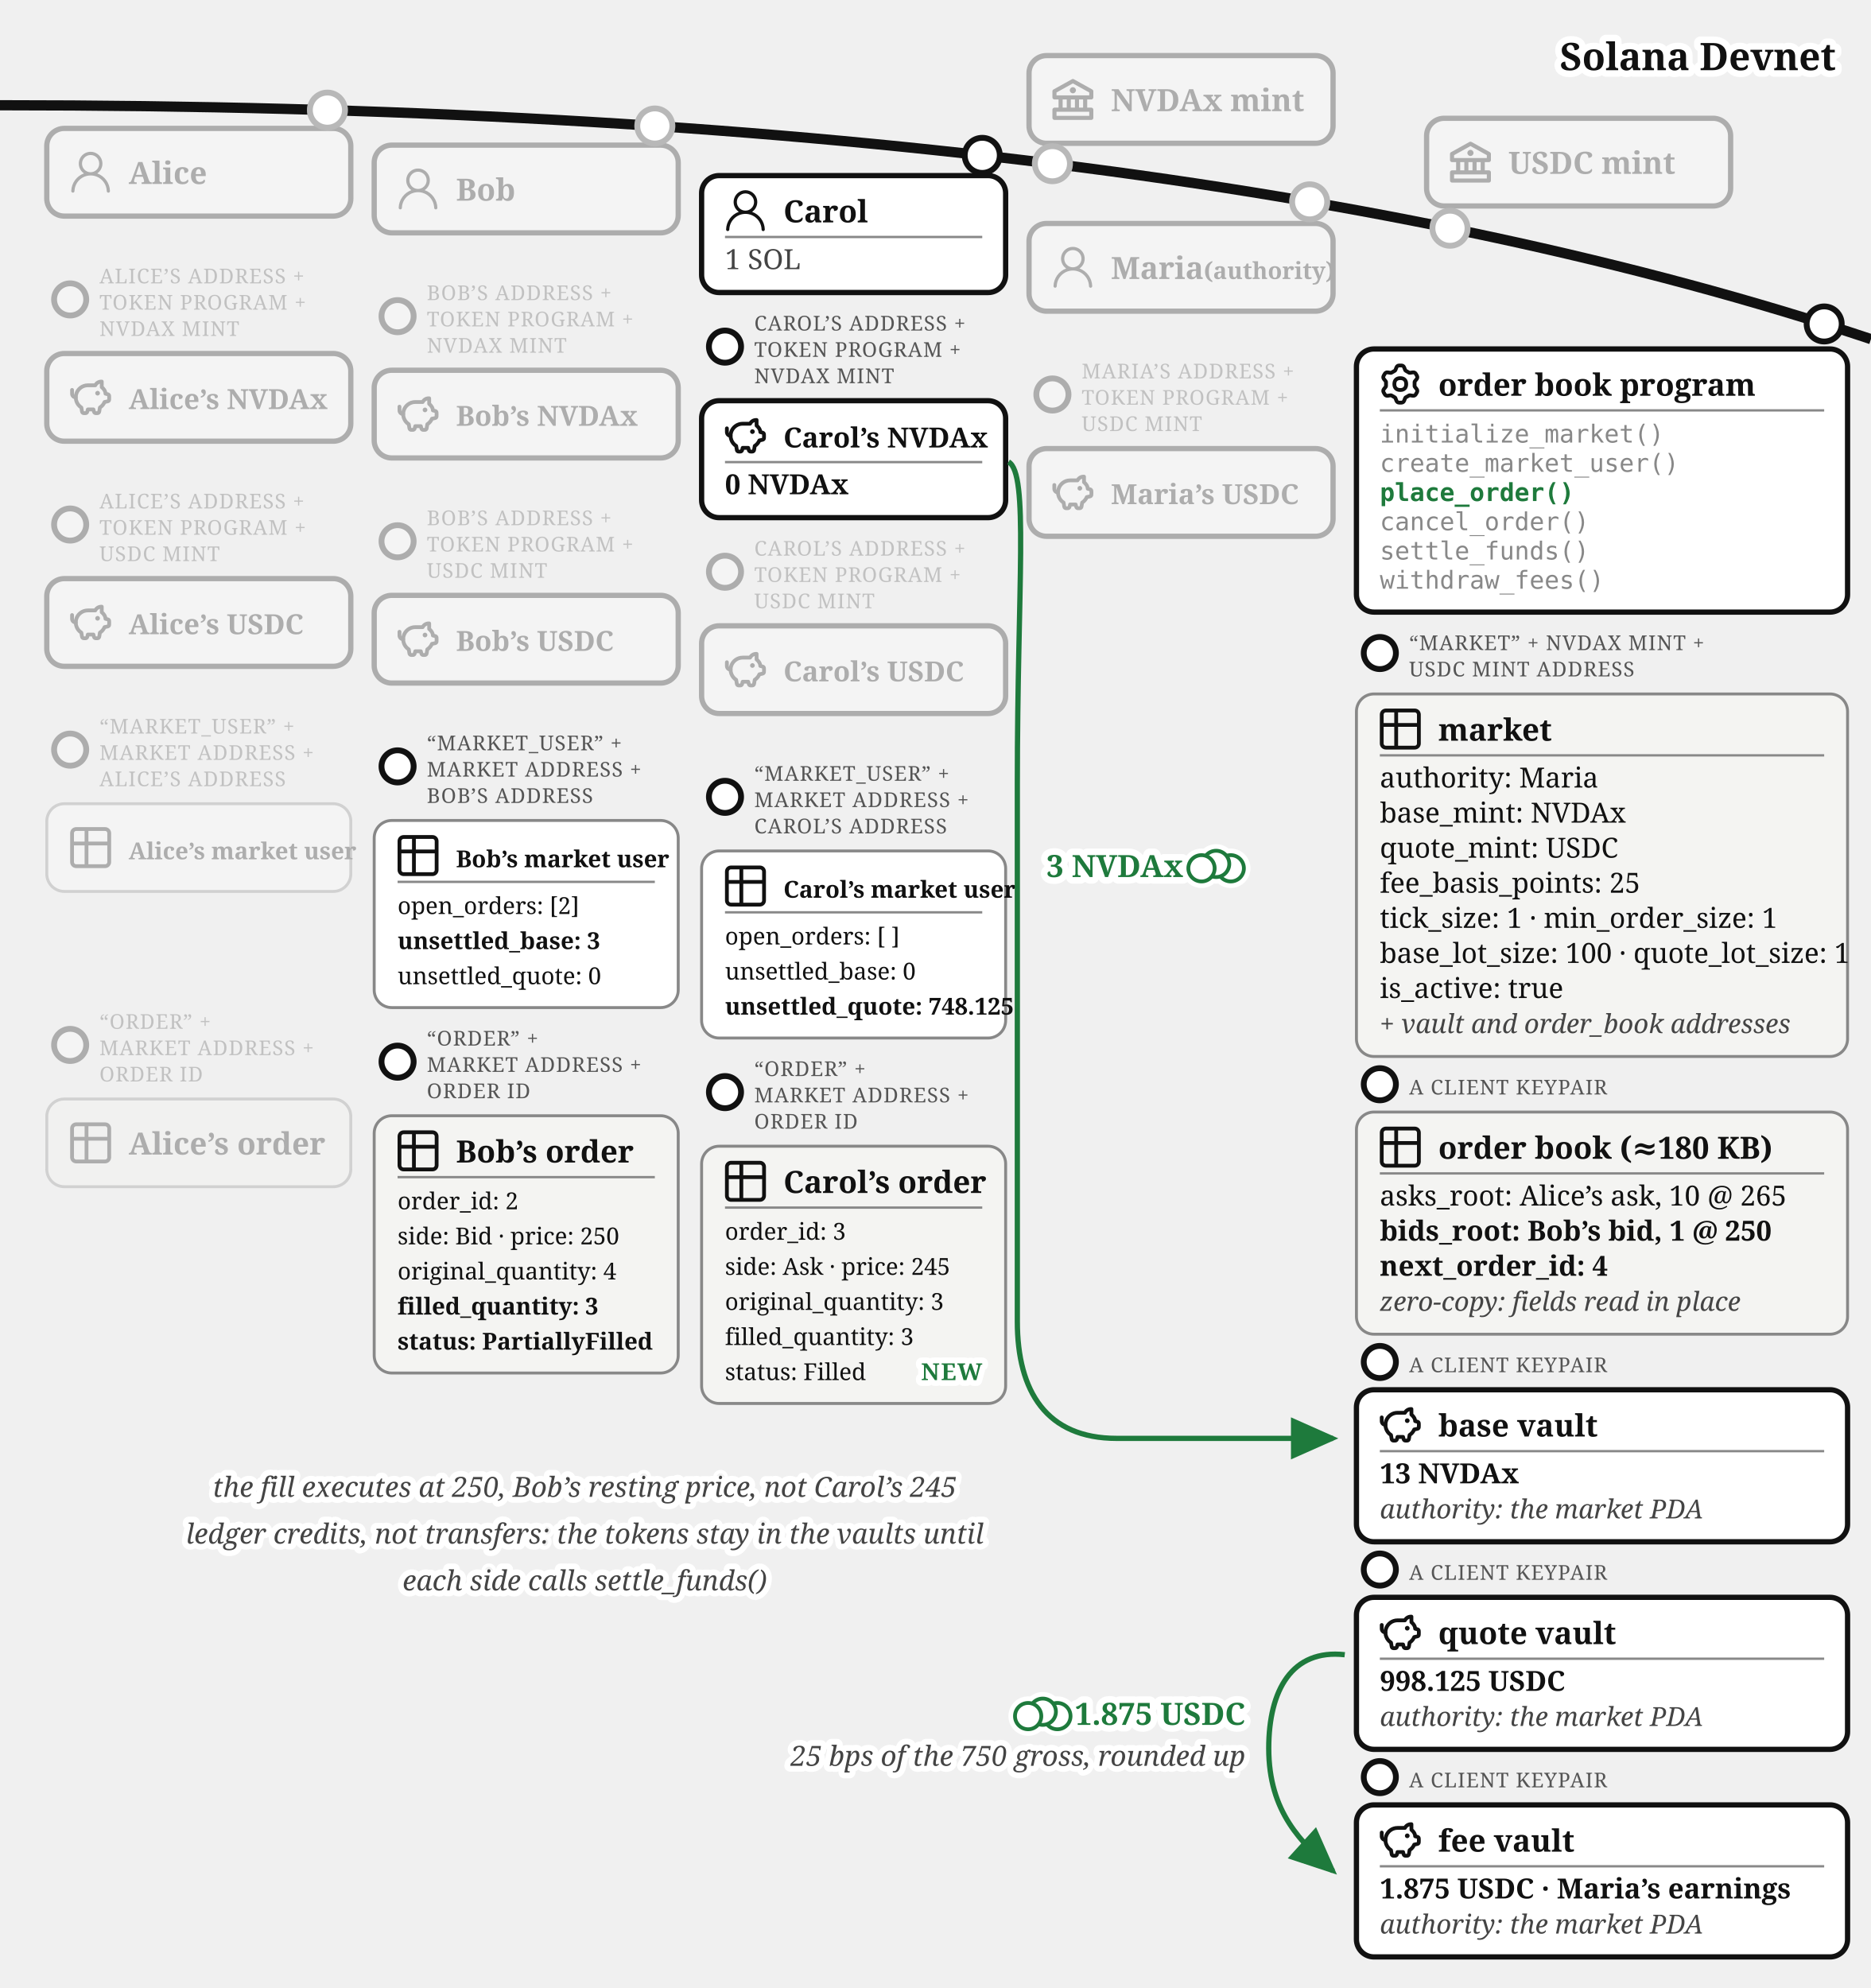
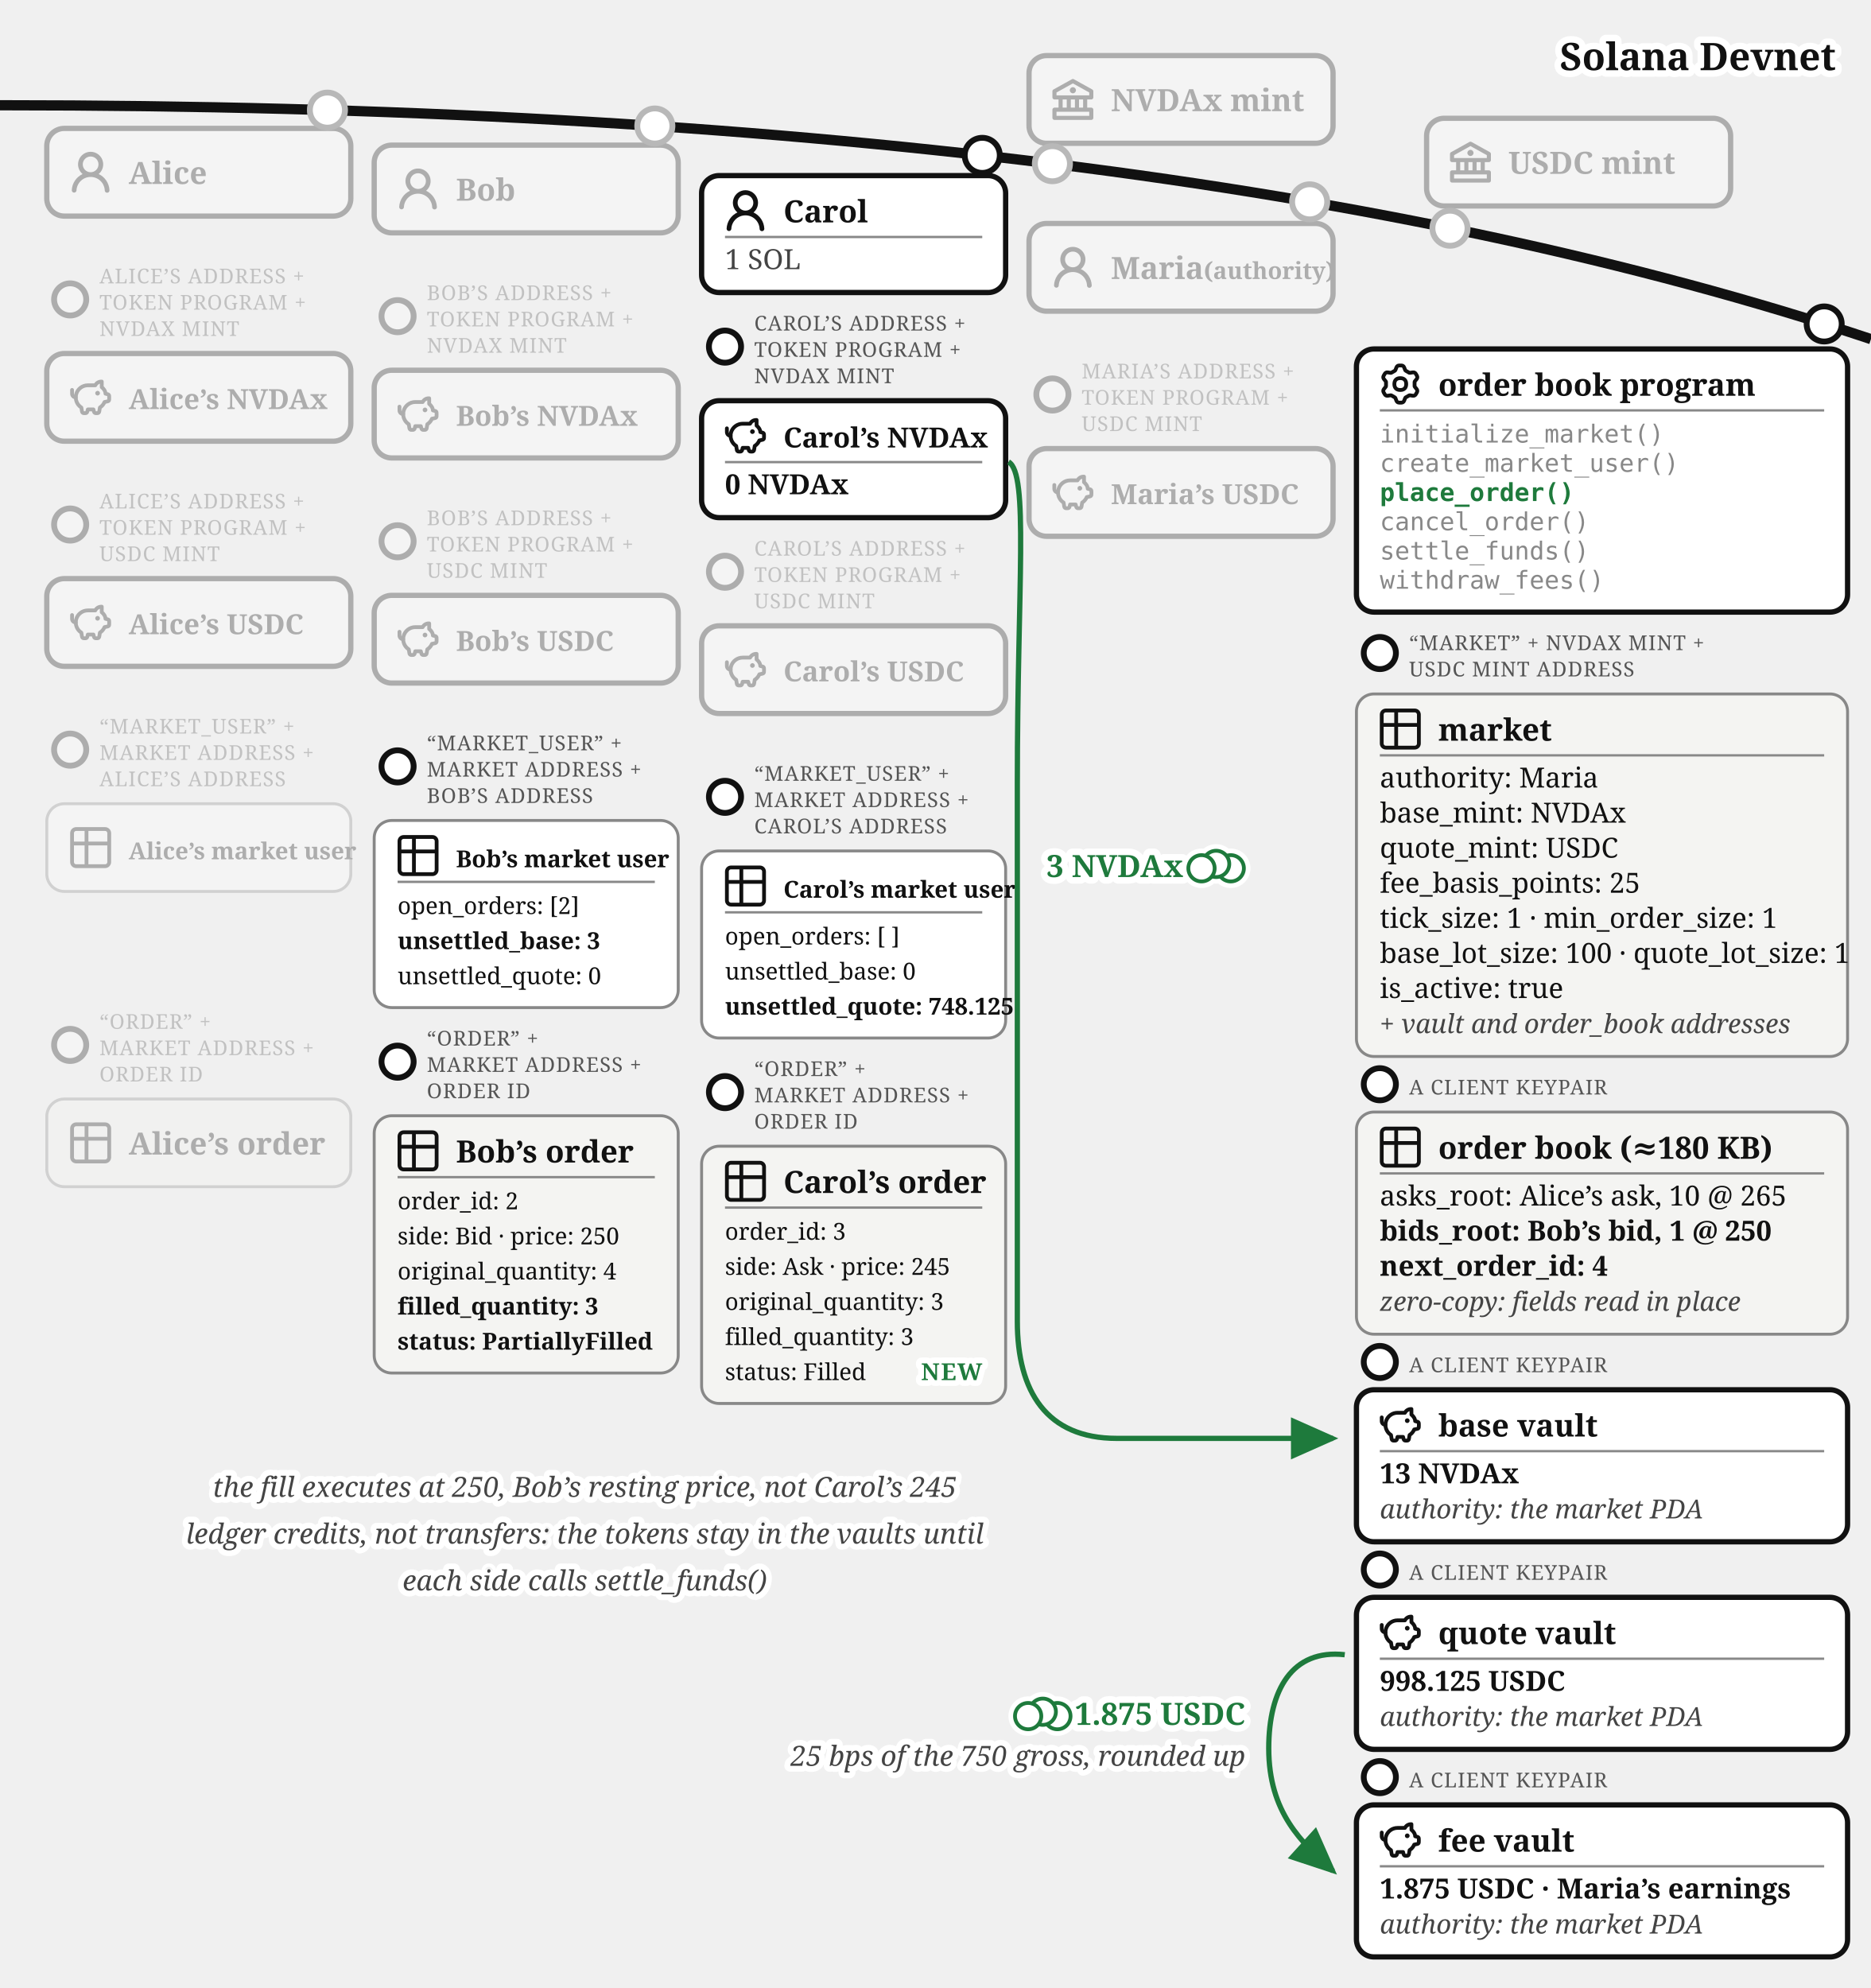
<svg xmlns="http://www.w3.org/2000/svg" viewBox="0 0 640 680" font-family="Georgia, serif" fill="#111">
  <defs>
    <marker id="order-book-match-arr" markerWidth="9" markerHeight="8" refX="8" refY="4" orient="auto">
      <path d="M0,0 L9,4 L0,8 z" fill="#1e7a3c" />
    </marker>
  </defs>
  <path d="M 0,36 Q 400,36 640,116" fill="none" stroke="#111" stroke-width="3.5" />
  <text stroke="#fff" stroke-width="4.5" paint-order="stroke" stroke-linejoin="round" x="628" y="24" font-size="13" font-weight="bold" text-anchor="end">Solana Devnet</text>
  <circle cx="360" cy="56" r="7" fill="#fff" />
  <g opacity="0.3">
    <circle cx="360" cy="56" r="6" fill="#fff" stroke="#111" stroke-width="2" />
    <rect x="352" y="19.015" width="104" height="30" rx="6" fill="#fff" stroke="#111" stroke-width="1.8" />
    <g transform="translate(360,27.02)">
      <g transform="translate(-1.4,-1.401) scale(0.7)" fill="#111">
        <path d="m21.49 7.13l-9-5a.99.99 0 0 0-.97 0l-9.01 5C2.19 7.31 2 7.64 2 8v3c0 .55.45 1 1 1h2v4H3c-.55 0-1 .45-1 1v4c0 .55.45 1 1 1h18c.55 0 1-.45 1-1v-4c0-.55-.45-1-1-1h-2v-4h2c.55 0 1-.45 1-1V8a1 1 0 0 0-.51-.87M7 12h2v4H7zm6 0v4h-2v-4zm7 6v2H4v-2zm-3-2h-2v-4h2zm3-6H4V8.59l8-4.44l8 4.44z" />
        <path d="M12 6a1.5 1.5 0 1 0 0 3a1.5 1.5 0 1 0 0-3" />
      </g>
    </g>
    <text x="380" y="38.02" font-size="10.5" font-weight="bold">NVDAx mint</text>
  </g>
  <circle cx="496" cy="78.07" r="7" fill="#fff" />
  <g opacity="0.3">
    <circle cx="496" cy="78.07" r="6" fill="#fff" stroke="#111" stroke-width="2" />
    <rect x="488" y="40.458" width="104" height="30" rx="6" fill="#fff" stroke="#111" stroke-width="1.8" />
    <g transform="translate(496,48.46)">
      <g transform="translate(-1.4,-1.401) scale(0.7)" fill="#111">
        <path d="m21.49 7.13l-9-5a.99.99 0 0 0-.97 0l-9.01 5C2.19 7.31 2 7.64 2 8v3c0 .55.45 1 1 1h2v4H3c-.55 0-1 .45-1 1v4c0 .55.45 1 1 1h18c.55 0 1-.45 1-1v-4c0-.55-.45-1-1-1h-2v-4h2c.55 0 1-.45 1-1V8a1 1 0 0 0-.51-.87M7 12h2v4H7zm6 0v4h-2v-4zm7 6v2H4v-2zm-3-2h-2v-4h2zm3-6H4V8.59l8-4.44l8 4.44z" />
        <path d="M12 6a1.5 1.5 0 1 0 0 3a1.5 1.5 0 1 0 0-3" />
      </g>
    </g>
    <text x="516" y="59.46" font-size="10.5" font-weight="bold">USDC mint</text>
  </g>
  <circle cx="112" cy="37.663" r="7" fill="#fff" />
  <g opacity="0.3">
    <circle cx="112" cy="37.663" r="6" fill="#fff" stroke="#111" stroke-width="2" />
    <rect x="16" y="43.917" width="104" height="30" rx="6" fill="#fff" stroke="#111" stroke-width="1.8" />
    <g transform="translate(24,51.92)">
-       <g transform="translate(-1.835,-1.841) scale(0.736)" fill="#111">
-         <path d="M12 2.5a5.5 5.5 0 0 1 3.096 10.047a9.005 9.005 0 0 1 5.9 8.181a.75.75 0 1 1-1.499.044a7.5 7.5 0 0 0-14.993 0a.75.75 0 0 1-1.5-.045a9.005 9.005 0 0 1 5.9-8.18A5.5 5.5 0 0 1 12 2.5M8 8a4 4 0 1 0 8 0a4 4 0 0 0-8 0" />
+       <g transform="translate(-1.607,-1.079) scale(1.076)" fill="#111">
+         <path d="M10.561 8.073a6 6 0 0 1 3.432 5.142a.75.75 0 1 1-1.498.07a4.5 4.5 0 0 0-8.99 0a.75.75 0 0 1-1.498-.07a6 6 0 0 1 3.431-5.142a3.999 3.999 0 1 1 5.123 0M10.5 5a2.5 2.5 0 1 0-5 0a2.5 2.5 0 0 0 5 0" />
      </g>
    </g>
    <text x="44" y="62.92" font-size="10.5" font-weight="bold">Alice</text>
  </g>
  <circle cx="224" cy="43.091" r="7" fill="#fff" />
  <g opacity="0.3">
    <circle cx="224" cy="43.091" r="6" fill="#fff" stroke="#111" stroke-width="2" />
    <rect x="128" y="49.644" width="104" height="30" rx="6" fill="#fff" stroke="#111" stroke-width="1.8" />
    <g transform="translate(136,57.64)">
-       <g transform="translate(-1.835,-1.841) scale(0.736)" fill="#111">
-         <path d="M12 2.5a5.5 5.5 0 0 1 3.096 10.047a9.005 9.005 0 0 1 5.9 8.181a.75.75 0 1 1-1.499.044a7.5 7.5 0 0 0-14.993 0a.75.75 0 0 1-1.5-.045a9.005 9.005 0 0 1 5.9-8.18A5.5 5.5 0 0 1 12 2.5M8 8a4 4 0 1 0 8 0a4 4 0 0 0-8 0" />
+       <g transform="translate(-1.607,-1.079) scale(1.076)" fill="#111">
+         <path d="M10.561 8.073a6 6 0 0 1 3.432 5.142a.75.75 0 1 1-1.498.07a4.5 4.5 0 0 0-8.99 0a.75.75 0 0 1-1.498-.07a6 6 0 0 1 3.431-5.142a3.999 3.999 0 1 1 5.123 0M10.5 5a2.5 2.5 0 1 0-5 0a2.5 2.5 0 0 0 5 0" />
      </g>
    </g>
    <text x="156" y="68.64" font-size="10.5" font-weight="bold">Bob</text>
  </g>
  <g>
    <circle cx="336" cy="53.138" r="6" fill="#fff" stroke="#111" stroke-width="2" />
    <rect x="240" y="60.062" width="104" height="40" rx="6" fill="#fff" stroke="#111" stroke-width="1.8" />
    <g transform="translate(248,65.0617)">
-       <g transform="translate(-1.835,-1.841) scale(0.736)" fill="#111">
-         <path d="M12 2.5a5.5 5.5 0 0 1 3.096 10.047a9.005 9.005 0 0 1 5.9 8.181a.75.75 0 1 1-1.499.044a7.5 7.5 0 0 0-14.993 0a.75.75 0 0 1-1.5-.045a9.005 9.005 0 0 1 5.9-8.18A5.5 5.5 0 0 1 12 2.5M8 8a4 4 0 1 0 8 0a4 4 0 0 0-8 0" />
+       <g transform="translate(-1.607,-1.079) scale(1.076)" fill="#111">
+         <path d="M10.561 8.073a6 6 0 0 1 3.432 5.142a.75.75 0 1 1-1.498.07a4.5 4.5 0 0 0-8.99 0a.75.75 0 0 1-1.498-.07a6 6 0 0 1 3.431-5.142a3.999 3.999 0 1 1 5.123 0M10.5 5a2.5 2.5 0 1 0-5 0a2.5 2.5 0 0 0 5 0" />
      </g>
    </g>
    <text x="268" y="76.062" font-size="10.5" font-weight="bold">Carol</text>
    <line x1="248" y1="81.062" x2="336" y2="81.062" stroke="#888" stroke-width="0.8" />
    <text x="248" y="92.062" font-size="9.5" fill="#444">1 SOL</text>
  </g>
  <circle cx="448" cy="69.033" r="7" fill="#fff" />
  <g opacity="0.3">
    <circle cx="448" cy="69.033" r="6" fill="#fff" stroke="#111" stroke-width="2" />
    <rect x="352" y="76.436" width="104" height="30" rx="6" fill="#fff" stroke="#111" stroke-width="1.8" />
    <g transform="translate(360,84.44)">
-       <g transform="translate(-1.835,-1.841) scale(0.736)" fill="#111">
-         <path d="M12 2.5a5.5 5.5 0 0 1 3.096 10.047a9.005 9.005 0 0 1 5.9 8.181a.75.75 0 1 1-1.499.044a7.5 7.5 0 0 0-14.993 0a.75.75 0 0 1-1.5-.045a9.005 9.005 0 0 1 5.9-8.18A5.5 5.5 0 0 1 12 2.5M8 8a4 4 0 1 0 8 0a4 4 0 0 0-8 0" />
+       <g transform="translate(-1.607,-1.079) scale(1.076)" fill="#111">
+         <path d="M10.561 8.073a6 6 0 0 1 3.432 5.142a.75.75 0 1 1-1.498.07a4.5 4.5 0 0 0-8.99 0a.75.75 0 0 1-1.498-.07a6 6 0 0 1 3.431-5.142a3.999 3.999 0 1 1 5.123 0M10.5 5a2.5 2.5 0 1 0-5 0a2.5 2.5 0 0 0 5 0" />
      </g>
    </g>
    <text x="380" y="95.44" font-size="10.5" font-weight="bold">Maria<tspan font-size="8"> (authority)</tspan>
    </text>
  </g>
  <g opacity="0.3">
    <circle cx="24" cy="102.417" r="5.5" fill="#fff" stroke="#111" stroke-width="2" />
    <text x="34" y="96.917" font-size="7" letter-spacing="0.3" fill="#555">ALICE’S ADDRESS +</text>
    <text x="34" y="105.917" font-size="7" letter-spacing="0.3" fill="#555">TOKEN PROGRAM +</text>
    <text x="34" y="114.917" font-size="7" letter-spacing="0.3" fill="#555">NVDAX MINT</text>
    <rect x="16" y="120.917" width="104" height="30" rx="6" fill="#fff" stroke="#111" stroke-width="1.8" />
    <g transform="translate(24,128.92)">
      <g transform="translate(-0.62,-0.62) scale(0.635)" fill="none" stroke="#111" stroke-linecap="round" stroke-linejoin="round" stroke-width="2.047">
        <path d="M14.5 5.5h-4A6.5 6.5 0 0 0 7 17.478l.288 1.738c.07.423.105.635.202.798a1 1 0 0 0 .49.416c.178.07.392.07.822.07c.397 0 .596 0 .764-.062a1 1 0 0 0 .479-.374c.1-.148.15-.34.246-.727l.209-.837h3l.21.837c.096.386.144.58.245.727a1 1 0 0 0 .479.374c.168.062.367.062.764.062c.43 0 .644 0 .821-.07a1 1 0 0 0 .49-.416c.098-.163.133-.375.203-.798L17 17.478a6.5 6.5 0 0 0 2.502-2.978l.89-.178c.77-.154 1.155-.231 1.381-.508c.227-.276.227-.669.227-1.453v-.3c0-.75 0-1.124-.212-1.396c-.212-.27-.575-.362-1.303-.544L20 10c0-1.5-1.167-2.833-2-3.5v-3h-.264c-1.37 0-2.623.774-3.236 2" />
        <path d="M15.875 9.75h-.125m.25 0a.25.25 0 1 1-.5 0a.25.25 0 0 1 .5 0M2 8v2a2 2 0 0 0 2 2" />
      </g>
    </g>
    <text x="44" y="139.92" font-size="9.5" font-weight="bold">Alice’s NVDAx</text>
  </g>
  <g opacity="0.3">
    <circle cx="136" cy="108.144" r="5.5" fill="#fff" stroke="#111" stroke-width="2" />
    <text x="146" y="102.644" font-size="7" letter-spacing="0.3" fill="#555">BOB’S ADDRESS +</text>
    <text x="146" y="111.644" font-size="7" letter-spacing="0.3" fill="#555">TOKEN PROGRAM +</text>
    <text x="146" y="120.644" font-size="7" letter-spacing="0.3" fill="#555">NVDAX MINT</text>
    <rect x="128" y="126.644" width="104" height="30" rx="6" fill="#fff" stroke="#111" stroke-width="1.8" />
    <g transform="translate(136,134.64)">
      <g transform="translate(-0.62,-0.62) scale(0.635)" fill="none" stroke="#111" stroke-linecap="round" stroke-linejoin="round" stroke-width="2.047">
        <path d="M14.5 5.5h-4A6.5 6.5 0 0 0 7 17.478l.288 1.738c.07.423.105.635.202.798a1 1 0 0 0 .49.416c.178.07.392.07.822.07c.397 0 .596 0 .764-.062a1 1 0 0 0 .479-.374c.1-.148.15-.34.246-.727l.209-.837h3l.21.837c.096.386.144.58.245.727a1 1 0 0 0 .479.374c.168.062.367.062.764.062c.43 0 .644 0 .821-.07a1 1 0 0 0 .49-.416c.098-.163.133-.375.203-.798L17 17.478a6.5 6.5 0 0 0 2.502-2.978l.89-.178c.77-.154 1.155-.231 1.381-.508c.227-.276.227-.669.227-1.453v-.3c0-.75 0-1.124-.212-1.396c-.212-.27-.575-.362-1.303-.544L20 10c0-1.5-1.167-2.833-2-3.5v-3h-.264c-1.37 0-2.623.774-3.236 2" />
        <path d="M15.875 9.75h-.125m.25 0a.25.25 0 1 1-.5 0a.25.25 0 0 1 .5 0M2 8v2a2 2 0 0 0 2 2" />
      </g>
    </g>
    <text x="156" y="145.64" font-size="9.5" font-weight="bold">Bob’s NVDAx</text>
  </g>
  <g>
    <circle cx="248" cy="118.562" r="5.5" fill="#fff" stroke="#111" stroke-width="2" />
    <text x="258" y="113.062" font-size="7" letter-spacing="0.3" fill="#555">CAROL’S ADDRESS +</text>
    <text x="258" y="122.062" font-size="7" letter-spacing="0.3" fill="#555">TOKEN PROGRAM +</text>
    <text x="258" y="131.062" font-size="7" letter-spacing="0.3" fill="#555">NVDAX MINT</text>
    <rect x="240" y="137.062" width="104" height="40" rx="6" fill="#fff" stroke="#111" stroke-width="1.8" />
    <g transform="translate(248,142.062)">
      <g transform="translate(-0.62,-0.62) scale(0.635)" fill="none" stroke="#111" stroke-linecap="round" stroke-linejoin="round" stroke-width="2.047">
        <path d="M14.5 5.5h-4A6.5 6.5 0 0 0 7 17.478l.288 1.738c.07.423.105.635.202.798a1 1 0 0 0 .49.416c.178.07.392.07.822.07c.397 0 .596 0 .764-.062a1 1 0 0 0 .479-.374c.1-.148.15-.34.246-.727l.209-.837h3l.21.837c.096.386.144.58.245.727a1 1 0 0 0 .479.374c.168.062.367.062.764.062c.43 0 .644 0 .821-.07a1 1 0 0 0 .49-.416c.098-.163.133-.375.203-.798L17 17.478a6.5 6.5 0 0 0 2.502-2.978l.89-.178c.77-.154 1.155-.231 1.381-.508c.227-.276.227-.669.227-1.453v-.3c0-.75 0-1.124-.212-1.396c-.212-.27-.575-.362-1.303-.544L20 10c0-1.5-1.167-2.833-2-3.5v-3h-.264c-1.37 0-2.623.774-3.236 2" />
        <path d="M15.875 9.75h-.125m.25 0a.25.25 0 1 1-.5 0a.25.25 0 0 1 .5 0M2 8v2a2 2 0 0 0 2 2" />
      </g>
    </g>
    <text x="268" y="153.062" font-size="9.5" font-weight="bold">Carol’s NVDAx</text>
    <line x1="248" y1="158.062" x2="336" y2="158.062" stroke="#888" stroke-width="0.8" />
    <text x="248" y="169.062" font-size="9.5" font-weight="bold">0 NVDAx</text>
  </g>
  <g opacity="0.3">
    <circle cx="24" cy="179.417" r="5.5" fill="#fff" stroke="#111" stroke-width="2" />
    <text x="34" y="173.917" font-size="7" letter-spacing="0.3" fill="#555">ALICE’S ADDRESS +</text>
    <text x="34" y="182.917" font-size="7" letter-spacing="0.3" fill="#555">TOKEN PROGRAM +</text>
    <text x="34" y="191.917" font-size="7" letter-spacing="0.3" fill="#555">USDC MINT</text>
    <rect x="16" y="197.917" width="104" height="30" rx="6" fill="#fff" stroke="#111" stroke-width="1.8" />
    <g transform="translate(24,205.92)">
      <g transform="translate(-0.62,-0.62) scale(0.635)" fill="none" stroke="#111" stroke-linecap="round" stroke-linejoin="round" stroke-width="2.047">
        <path d="M14.5 5.5h-4A6.5 6.5 0 0 0 7 17.478l.288 1.738c.07.423.105.635.202.798a1 1 0 0 0 .49.416c.178.07.392.07.822.07c.397 0 .596 0 .764-.062a1 1 0 0 0 .479-.374c.1-.148.15-.34.246-.727l.209-.837h3l.21.837c.096.386.144.58.245.727a1 1 0 0 0 .479.374c.168.062.367.062.764.062c.43 0 .644 0 .821-.07a1 1 0 0 0 .49-.416c.098-.163.133-.375.203-.798L17 17.478a6.5 6.5 0 0 0 2.502-2.978l.89-.178c.77-.154 1.155-.231 1.381-.508c.227-.276.227-.669.227-1.453v-.3c0-.75 0-1.124-.212-1.396c-.212-.27-.575-.362-1.303-.544L20 10c0-1.5-1.167-2.833-2-3.5v-3h-.264c-1.37 0-2.623.774-3.236 2" />
        <path d="M15.875 9.75h-.125m.25 0a.25.25 0 1 1-.5 0a.25.25 0 0 1 .5 0M2 8v2a2 2 0 0 0 2 2" />
      </g>
    </g>
    <text x="44" y="216.92" font-size="9.5" font-weight="bold">Alice’s USDC</text>
  </g>
  <g opacity="0.3">
    <circle cx="136" cy="185.144" r="5.5" fill="#fff" stroke="#111" stroke-width="2" />
    <text x="146" y="179.644" font-size="7" letter-spacing="0.3" fill="#555">BOB’S ADDRESS +</text>
    <text x="146" y="188.644" font-size="7" letter-spacing="0.3" fill="#555">TOKEN PROGRAM +</text>
    <text x="146" y="197.644" font-size="7" letter-spacing="0.3" fill="#555">USDC MINT</text>
    <rect x="128" y="203.644" width="104" height="30" rx="6" fill="#fff" stroke="#111" stroke-width="1.8" />
    <g transform="translate(136,211.64)">
      <g transform="translate(-0.62,-0.62) scale(0.635)" fill="none" stroke="#111" stroke-linecap="round" stroke-linejoin="round" stroke-width="2.047">
        <path d="M14.5 5.5h-4A6.5 6.5 0 0 0 7 17.478l.288 1.738c.07.423.105.635.202.798a1 1 0 0 0 .49.416c.178.07.392.07.822.07c.397 0 .596 0 .764-.062a1 1 0 0 0 .479-.374c.1-.148.15-.34.246-.727l.209-.837h3l.21.837c.096.386.144.58.245.727a1 1 0 0 0 .479.374c.168.062.367.062.764.062c.43 0 .644 0 .821-.07a1 1 0 0 0 .49-.416c.098-.163.133-.375.203-.798L17 17.478a6.5 6.5 0 0 0 2.502-2.978l.89-.178c.77-.154 1.155-.231 1.381-.508c.227-.276.227-.669.227-1.453v-.3c0-.75 0-1.124-.212-1.396c-.212-.27-.575-.362-1.303-.544L20 10c0-1.5-1.167-2.833-2-3.5v-3h-.264c-1.37 0-2.623.774-3.236 2" />
        <path d="M15.875 9.75h-.125m.25 0a.25.25 0 1 1-.5 0a.25.25 0 0 1 .5 0M2 8v2a2 2 0 0 0 2 2" />
      </g>
    </g>
    <text x="156" y="222.64" font-size="9.5" font-weight="bold">Bob’s USDC</text>
  </g>
  <g opacity="0.3">
    <circle cx="248" cy="195.562" r="5.5" fill="#fff" stroke="#111" stroke-width="2" />
    <text x="258" y="190.062" font-size="7" letter-spacing="0.3" fill="#555">CAROL’S ADDRESS +</text>
    <text x="258" y="199.062" font-size="7" letter-spacing="0.3" fill="#555">TOKEN PROGRAM +</text>
    <text x="258" y="208.062" font-size="7" letter-spacing="0.3" fill="#555">USDC MINT</text>
    <rect x="240" y="214.062" width="104" height="30" rx="6" fill="#fff" stroke="#111" stroke-width="1.8" />
    <g transform="translate(248,222.06)">
      <g transform="translate(-0.62,-0.62) scale(0.635)" fill="none" stroke="#111" stroke-linecap="round" stroke-linejoin="round" stroke-width="2.047">
        <path d="M14.5 5.5h-4A6.5 6.5 0 0 0 7 17.478l.288 1.738c.07.423.105.635.202.798a1 1 0 0 0 .49.416c.178.07.392.07.822.07c.397 0 .596 0 .764-.062a1 1 0 0 0 .479-.374c.1-.148.15-.34.246-.727l.209-.837h3l.21.837c.096.386.144.58.245.727a1 1 0 0 0 .479.374c.168.062.367.062.764.062c.43 0 .644 0 .821-.07a1 1 0 0 0 .49-.416c.098-.163.133-.375.203-.798L17 17.478a6.5 6.5 0 0 0 2.502-2.978l.89-.178c.77-.154 1.155-.231 1.381-.508c.227-.276.227-.669.227-1.453v-.3c0-.75 0-1.124-.212-1.396c-.212-.27-.575-.362-1.303-.544L20 10c0-1.5-1.167-2.833-2-3.5v-3h-.264c-1.37 0-2.623.774-3.236 2" />
        <path d="M15.875 9.75h-.125m.25 0a.25.25 0 1 1-.5 0a.25.25 0 0 1 .5 0M2 8v2a2 2 0 0 0 2 2" />
      </g>
    </g>
    <text x="268" y="233.06" font-size="9.5" font-weight="bold">Carol’s USDC</text>
  </g>
  <g opacity="0.3">
    <circle cx="360" cy="134.936" r="5.5" fill="#fff" stroke="#111" stroke-width="2" />
    <text x="370" y="129.436" font-size="7" letter-spacing="0.3" fill="#555">MARIA’S ADDRESS +</text>
    <text x="370" y="138.436" font-size="7" letter-spacing="0.3" fill="#555">TOKEN PROGRAM +</text>
    <text x="370" y="147.436" font-size="7" letter-spacing="0.3" fill="#555">USDC MINT</text>
    <rect x="352" y="153.436" width="104" height="30" rx="6" fill="#fff" stroke="#111" stroke-width="1.8" />
    <g transform="translate(360,161.44)">
      <g transform="translate(-0.62,-0.62) scale(0.635)" fill="none" stroke="#111" stroke-linecap="round" stroke-linejoin="round" stroke-width="2.047">
        <path d="M14.5 5.5h-4A6.5 6.5 0 0 0 7 17.478l.288 1.738c.07.423.105.635.202.798a1 1 0 0 0 .49.416c.178.07.392.07.822.07c.397 0 .596 0 .764-.062a1 1 0 0 0 .479-.374c.1-.148.15-.34.246-.727l.209-.837h3l.21.837c.096.386.144.58.245.727a1 1 0 0 0 .479.374c.168.062.367.062.764.062c.43 0 .644 0 .821-.07a1 1 0 0 0 .49-.416c.098-.163.133-.375.203-.798L17 17.478a6.5 6.5 0 0 0 2.502-2.978l.89-.178c.77-.154 1.155-.231 1.381-.508c.227-.276.227-.669.227-1.453v-.3c0-.75 0-1.124-.212-1.396c-.212-.27-.575-.362-1.303-.544L20 10c0-1.5-1.167-2.833-2-3.5v-3h-.264c-1.37 0-2.623.774-3.236 2" />
        <path d="M15.875 9.75h-.125m.25 0a.25.25 0 1 1-.5 0a.25.25 0 0 1 .5 0M2 8v2a2 2 0 0 0 2 2" />
      </g>
    </g>
    <text x="380" y="172.44" font-size="9.5" font-weight="bold">Maria’s USDC</text>
  </g>
  <g opacity="0.3">
    <circle cx="24" cy="256.417" r="5.5" fill="#fff" stroke="#111" stroke-width="2" />
    <text x="34" y="250.917" font-size="7" letter-spacing="0.3" fill="#555">“MARKET_USER” +</text>
    <text x="34" y="259.917" font-size="7" letter-spacing="0.3" fill="#555">MARKET ADDRESS +</text>
    <text x="34" y="268.917" font-size="7" letter-spacing="0.3" fill="#555">ALICE’S ADDRESS</text>
    <rect x="16" y="274.917" width="104" height="30" rx="6" fill="#fff" stroke="#888" />
    <g transform="translate(24,282.92)">
      <g transform="translate(-1.467,-1.467) scale(0.706)" fill="none" stroke="#111" stroke-linecap="round" stroke-linejoin="round" stroke-width="1.843">
        <path d="M3 5a2 2 0 0 1 2-2h14a2 2 0 0 1 2 2v14a2 2 0 0 1-2 2H5a2 2 0 0 1-2-2zm0 5h18M10 3v18" />
      </g>
    </g>
    <text x="44" y="293.92" font-size="8" font-weight="bold">Alice’s market user</text>
  </g>
  <g>
    <circle cx="136" cy="262.144" r="5.5" fill="#fff" stroke="#111" stroke-width="2" />
    <text x="146" y="256.644" font-size="7" letter-spacing="0.3" fill="#555">“MARKET_USER” +</text>
    <text x="146" y="265.644" font-size="7" letter-spacing="0.3" fill="#555">MARKET ADDRESS +</text>
    <text x="146" y="274.644" font-size="7" letter-spacing="0.3" fill="#555">BOB’S ADDRESS</text>
    <rect x="128" y="280.644" width="104" height="64" rx="6" fill="#fff" stroke="#888" />
    <g transform="translate(136,285.644)">
      <g transform="translate(-1.467,-1.467) scale(0.706)" fill="none" stroke="#111" stroke-linecap="round" stroke-linejoin="round" stroke-width="1.843">
        <path d="M3 5a2 2 0 0 1 2-2h14a2 2 0 0 1 2 2v14a2 2 0 0 1-2 2H5a2 2 0 0 1-2-2zm0 5h18M10 3v18" />
      </g>
    </g>
    <text x="156" y="296.644" font-size="8" font-weight="bold">Bob’s market user</text>
    <line x1="136" y1="301.644" x2="224" y2="301.644" stroke="#888" stroke-width="0.8" />
    <text x="136" y="312.644" font-size="8">open_orders: [2]</text>
    <text x="136" y="324.644" font-size="8" font-weight="bold">unsettled_base: 3</text>
    <text x="136" y="336.644" font-size="8">unsettled_quote: 0</text>
  </g>
  <g>
    <circle cx="248" cy="272.562" r="5.5" fill="#fff" stroke="#111" stroke-width="2" />
    <text x="258" y="267.062" font-size="7" letter-spacing="0.3" fill="#555">“MARKET_USER” +</text>
    <text x="258" y="276.062" font-size="7" letter-spacing="0.3" fill="#555">MARKET ADDRESS +</text>
    <text x="258" y="285.062" font-size="7" letter-spacing="0.3" fill="#555">CAROL’S ADDRESS</text>
    <rect x="240" y="291.062" width="104" height="64" rx="6" fill="#fff" stroke="#888" />
    <g transform="translate(248,296.062)">
      <g transform="translate(-1.467,-1.467) scale(0.706)" fill="none" stroke="#111" stroke-linecap="round" stroke-linejoin="round" stroke-width="1.843">
        <path d="M3 5a2 2 0 0 1 2-2h14a2 2 0 0 1 2 2v14a2 2 0 0 1-2 2H5a2 2 0 0 1-2-2zm0 5h18M10 3v18" />
      </g>
    </g>
    <text x="268" y="307.062" font-size="8" font-weight="bold">Carol’s market user</text>
    <line x1="248" y1="312.062" x2="336" y2="312.062" stroke="#888" stroke-width="0.8" />
    <text x="248" y="323.062" font-size="8">open_orders: [ ]</text>
    <text x="248" y="335.062" font-size="8">unsettled_base: 0</text>
    <text x="248" y="347.062" font-size="8" font-weight="bold">unsettled_quote: 748.125</text>
  </g>
  <g opacity="0.3">
    <circle cx="24" cy="357.417" r="5.5" fill="#fff" stroke="#111" stroke-width="2" />
    <text x="34" y="351.917" font-size="7" letter-spacing="0.3" fill="#555">“ORDER” +</text>
    <text x="34" y="360.917" font-size="7" letter-spacing="0.3" fill="#555">MARKET ADDRESS +</text>
    <text x="34" y="369.917" font-size="7" letter-spacing="0.3" fill="#555">ORDER ID</text>
    <rect x="16" y="375.917" width="104" height="30" rx="6" fill="#f4f4f2" stroke="#888" />
    <g transform="translate(24,383.92)">
      <g transform="translate(-1.467,-1.467) scale(0.706)" fill="none" stroke="#111" stroke-linecap="round" stroke-linejoin="round" stroke-width="1.843">
        <path d="M3 5a2 2 0 0 1 2-2h14a2 2 0 0 1 2 2v14a2 2 0 0 1-2 2H5a2 2 0 0 1-2-2zm0 5h18M10 3v18" />
      </g>
    </g>
    <text x="44" y="394.92" font-size="10.5" font-weight="bold">Alice’s order</text>
  </g>
  <g>
    <circle cx="136" cy="363.144" r="5.5" fill="#fff" stroke="#111" stroke-width="2" />
    <text x="146" y="357.644" font-size="7" letter-spacing="0.3" fill="#555">“ORDER” +</text>
    <text x="146" y="366.644" font-size="7" letter-spacing="0.3" fill="#555">MARKET ADDRESS +</text>
    <text x="146" y="375.644" font-size="7" letter-spacing="0.3" fill="#555">ORDER ID</text>
    <rect x="128" y="381.644" width="104" height="88" rx="6" fill="#f4f4f2" stroke="#888" />
    <g transform="translate(136,386.644)">
      <g transform="translate(-1.467,-1.467) scale(0.706)" fill="none" stroke="#111" stroke-linecap="round" stroke-linejoin="round" stroke-width="1.843">
        <path d="M3 5a2 2 0 0 1 2-2h14a2 2 0 0 1 2 2v14a2 2 0 0 1-2 2H5a2 2 0 0 1-2-2zm0 5h18M10 3v18" />
      </g>
    </g>
    <text x="156" y="397.644" font-size="10.5" font-weight="bold">Bob’s order</text>
    <line x1="136" y1="402.644" x2="224" y2="402.644" stroke="#888" stroke-width="0.8" />
    <text x="136" y="413.644" font-size="8">order_id: 2</text>
    <text x="136" y="425.644" font-size="8">side: Bid · price: 250</text>
    <text x="136" y="437.644" font-size="8">original_quantity: 4</text>
    <text x="136" y="449.644" font-size="8" font-weight="bold">filled_quantity: 3</text>
    <text x="136" y="461.644" font-size="8" font-weight="bold">status: PartiallyFilled</text>
  </g>
  <g>
    <circle cx="248" cy="373.562" r="5.5" fill="#fff" stroke="#111" stroke-width="2" />
    <text x="258" y="368.062" font-size="7" letter-spacing="0.3" fill="#555">“ORDER” +</text>
    <text x="258" y="377.062" font-size="7" letter-spacing="0.3" fill="#555">MARKET ADDRESS +</text>
    <text x="258" y="386.062" font-size="7" letter-spacing="0.3" fill="#555">ORDER ID</text>
    <rect x="240" y="392.062" width="104" height="88" rx="6" fill="#f4f4f2" stroke="#888" />
    <g transform="translate(248,397.062)">
      <g transform="translate(-1.467,-1.467) scale(0.706)" fill="none" stroke="#111" stroke-linecap="round" stroke-linejoin="round" stroke-width="1.843">
        <path d="M3 5a2 2 0 0 1 2-2h14a2 2 0 0 1 2 2v14a2 2 0 0 1-2 2H5a2 2 0 0 1-2-2zm0 5h18M10 3v18" />
      </g>
    </g>
    <text x="268" y="408.062" font-size="10.5" font-weight="bold">Carol’s order</text>
    <line x1="248" y1="413.062" x2="336" y2="413.062" stroke="#888" stroke-width="0.8" />
    <text x="248" y="424.062" font-size="8">order_id: 3</text>
    <text x="248" y="436.062" font-size="8">side: Ask · price: 245</text>
    <text x="248" y="448.062" font-size="8">original_quantity: 3</text>
    <text x="248" y="460.062" font-size="8">filled_quantity: 3</text>
    <text x="248" y="472.062" font-size="8">status: Filled</text>
    <text stroke="#fff" stroke-width="4" paint-order="stroke" stroke-linejoin="round" x="336" y="472.062" font-size="8" font-weight="bold" letter-spacing="0.5" fill="#1e7a3c" text-anchor="end">NEW</text>
  </g>
  <g>
    <circle cx="624" cy="110.812" r="6" fill="#fff" stroke="#111" stroke-width="2" />
    <rect x="464" y="119.37" width="168" height="90" rx="6" fill="#fff" stroke="#111" stroke-width="1.8" />
    <g transform="translate(472,124.37)">
      <g transform="translate(-0.113,-0.112) scale(1.016)" fill="none" stroke="#111" stroke-linecap="round" stroke-linejoin="round" stroke-width="1.28">
        <path d="M11.808 7.727c0 .05.017.1.048.14l.667.84a.96.96 0 0 1 .082 1.08l-.392.676a.96.96 0 0 1-.975.47l-1.063-.16a.23.23 0 0 0-.145.027l-1.26.727a.23.23 0 0 0-.096.112l-.392 1a.96.96 0 0 1-.893.611h-.782a.96.96 0 0 1-.893-.61l-.392-1a.23.23 0 0 0-.096-.113L3.967 10.8a.23.23 0 0 0-.145-.028l-1.063.162a.96.96 0 0 1-.976-.47l-.39-.677a.96.96 0 0 1 .08-1.08l.67-.84a.22.22 0 0 0 .05-.14V6.273c0-.05-.018-.1-.05-.14l-.67-.84a.96.96 0 0 1-.08-1.08l.39-.676a.96.96 0 0 1 .976-.47l1.06.16a.23.23 0 0 0 .145-.027l1.262-.73a.23.23 0 0 0 .096-.113l.394-.996A.96.96 0 0 1 6.61.75h.784a.96.96 0 0 1 .893.61l.392.997q.028.075.096.116l1.26.727a.23.23 0 0 0 .145.028l1.062-.162a.96.96 0 0 1 .976.47l.391.677a.96.96 0 0 1-.081 1.08l-.67.84a.22.22 0 0 0-.049.14v1.454Z" />
        <path d="M7 8.996c1.277 0 1.996-.719 1.996-1.996S8.277 5.004 7 5.004S5.004 5.723 5.004 7S5.723 8.996 7 8.996" />
      </g>
    </g>
    <text x="492" y="135.37" font-size="10.5" font-weight="bold">order book program</text>
    <line x1="472" y1="140.37" x2="624" y2="140.37" stroke="#888" stroke-width="0.8" />
    <text x="472" y="151.37" font-size="8.5" font-family="Menlo, monospace" fill="#888">initialize_market()</text>
    <text x="472" y="161.37" font-size="8.5" font-family="Menlo, monospace" fill="#888">create_market_user()</text>
    <text x="472" y="171.37" font-size="8.5" font-family="Menlo, monospace" font-weight="bold" fill="#1e7a3c">place_order()</text>
    <text x="472" y="181.37" font-size="8.5" font-family="Menlo, monospace" fill="#888">cancel_order()</text>
    <text x="472" y="191.37" font-size="8.5" font-family="Menlo, monospace" fill="#888">settle_funds()</text>
    <text x="472" y="201.37" font-size="8.5" font-family="Menlo, monospace" fill="#888">withdraw_fees()</text>
  </g>
  <g>
    <circle cx="472" cy="223.37" r="5.5" fill="#fff" stroke="#111" stroke-width="2" />
    <text x="482" y="222.37" font-size="7" letter-spacing="0.3" fill="#555">“MARKET” + NVDAX MINT +</text>
    <text x="482" y="231.37" font-size="7" letter-spacing="0.3" fill="#555">USDC MINT ADDRESS</text>
    <rect x="464" y="237.37" width="168" height="124" rx="6" fill="#f4f4f2" stroke="#888" />
    <g transform="translate(472,242.37)">
      <g transform="translate(-1.467,-1.467) scale(0.706)" fill="none" stroke="#111" stroke-linecap="round" stroke-linejoin="round" stroke-width="1.843">
        <path d="M3 5a2 2 0 0 1 2-2h14a2 2 0 0 1 2 2v14a2 2 0 0 1-2 2H5a2 2 0 0 1-2-2zm0 5h18M10 3v18" />
      </g>
    </g>
    <text x="492" y="253.37" font-size="10.5" font-weight="bold">market</text>
    <line x1="472" y1="258.37" x2="624" y2="258.37" stroke="#888" stroke-width="0.8" />
    <text x="472" y="269.37" font-size="9.5">authority: Maria</text>
    <text x="472" y="281.37" font-size="9.5">base_mint: NVDAx</text>
    <text x="472" y="293.37" font-size="9.5">quote_mint: USDC</text>
    <text x="472" y="305.37" font-size="9.5">fee_basis_points: 25</text>
    <text x="472" y="317.37" font-size="9.5">tick_size: 1 · min_order_size: 1</text>
    <text x="472" y="329.37" font-size="9.5">base_lot_size: 100 · quote_lot_size: 1</text>
    <text x="472" y="341.37" font-size="9.5">is_active: true</text>
    <text x="472" y="353.37" font-size="9" font-style="italic" fill="#444">+ vault and order_book addresses</text>
  </g>
  <g>
    <circle cx="472" cy="370.87" r="5.5" fill="#fff" stroke="#111" stroke-width="2" />
    <text x="482" y="374.37" font-size="7" letter-spacing="0.3" fill="#555">A CLIENT KEYPAIR</text>
    <rect x="464" y="380.37" width="168" height="76" rx="6" fill="#f4f4f2" stroke="#888" />
    <g transform="translate(472,385.37)">
      <g transform="translate(-1.467,-1.467) scale(0.706)" fill="none" stroke="#111" stroke-linecap="round" stroke-linejoin="round" stroke-width="1.843">
        <path d="M3 5a2 2 0 0 1 2-2h14a2 2 0 0 1 2 2v14a2 2 0 0 1-2 2H5a2 2 0 0 1-2-2zm0 5h18M10 3v18" />
      </g>
    </g>
    <text x="492" y="396.37" font-size="10.5" font-weight="bold">order book (≈180 KB)</text>
    <line x1="472" y1="401.37" x2="624" y2="401.37" stroke="#888" stroke-width="0.8" />
    <text x="472" y="412.37" font-size="9.5">asks_root: Alice’s ask, 10 @ 265</text>
    <text x="472" y="424.37" font-size="9.5" font-weight="bold">bids_root: Bob’s bid, 1 @ 250</text>
    <text x="472" y="436.37" font-size="9.5" font-weight="bold">next_order_id: 4</text>
    <text x="472" y="448.37" font-size="9" font-style="italic" fill="#444">zero-copy: fields read in place</text>
  </g>
  <g>
    <circle cx="472" cy="465.87" r="5.5" fill="#fff" stroke="#111" stroke-width="2" />
    <text x="482" y="469.37" font-size="7" letter-spacing="0.3" fill="#555">A CLIENT KEYPAIR</text>
    <rect x="464" y="475.37" width="168" height="52" rx="6" fill="#fff" stroke="#111" stroke-width="1.8" />
    <g transform="translate(472,480.37)">
      <g transform="translate(-0.62,-0.62) scale(0.635)" fill="none" stroke="#111" stroke-linecap="round" stroke-linejoin="round" stroke-width="2.047">
        <path d="M14.5 5.5h-4A6.5 6.5 0 0 0 7 17.478l.288 1.738c.07.423.105.635.202.798a1 1 0 0 0 .49.416c.178.07.392.07.822.07c.397 0 .596 0 .764-.062a1 1 0 0 0 .479-.374c.1-.148.15-.34.246-.727l.209-.837h3l.21.837c.096.386.144.58.245.727a1 1 0 0 0 .479.374c.168.062.367.062.764.062c.43 0 .644 0 .821-.07a1 1 0 0 0 .49-.416c.098-.163.133-.375.203-.798L17 17.478a6.5 6.5 0 0 0 2.502-2.978l.89-.178c.77-.154 1.155-.231 1.381-.508c.227-.276.227-.669.227-1.453v-.3c0-.75 0-1.124-.212-1.396c-.212-.27-.575-.362-1.303-.544L20 10c0-1.5-1.167-2.833-2-3.5v-3h-.264c-1.37 0-2.623.774-3.236 2" />
        <path d="M15.875 9.75h-.125m.25 0a.25.25 0 1 1-.5 0a.25.25 0 0 1 .5 0M2 8v2a2 2 0 0 0 2 2" />
      </g>
    </g>
    <text x="492" y="491.37" font-size="10.5" font-weight="bold">base vault</text>
    <line x1="472" y1="496.37" x2="624" y2="496.37" stroke="#888" stroke-width="0.8" />
    <text x="472" y="507.37" font-size="9.5" font-weight="bold">13 NVDAx</text>
    <text x="472" y="519.37" font-size="9" font-style="italic" fill="#444">authority: the market PDA</text>
  </g>
  <g>
    <circle cx="472" cy="536.87" r="5.5" fill="#fff" stroke="#111" stroke-width="2" />
    <text x="482" y="540.37" font-size="7" letter-spacing="0.3" fill="#555">A CLIENT KEYPAIR</text>
    <rect x="464" y="546.37" width="168" height="52" rx="6" fill="#fff" stroke="#111" stroke-width="1.8" />
    <g transform="translate(472,551.37)">
      <g transform="translate(-0.62,-0.62) scale(0.635)" fill="none" stroke="#111" stroke-linecap="round" stroke-linejoin="round" stroke-width="2.047">
        <path d="M14.5 5.5h-4A6.5 6.5 0 0 0 7 17.478l.288 1.738c.07.423.105.635.202.798a1 1 0 0 0 .49.416c.178.07.392.07.822.07c.397 0 .596 0 .764-.062a1 1 0 0 0 .479-.374c.1-.148.15-.34.246-.727l.209-.837h3l.21.837c.096.386.144.58.245.727a1 1 0 0 0 .479.374c.168.062.367.062.764.062c.43 0 .644 0 .821-.07a1 1 0 0 0 .49-.416c.098-.163.133-.375.203-.798L17 17.478a6.5 6.5 0 0 0 2.502-2.978l.89-.178c.77-.154 1.155-.231 1.381-.508c.227-.276.227-.669.227-1.453v-.3c0-.75 0-1.124-.212-1.396c-.212-.27-.575-.362-1.303-.544L20 10c0-1.5-1.167-2.833-2-3.5v-3h-.264c-1.37 0-2.623.774-3.236 2" />
        <path d="M15.875 9.75h-.125m.25 0a.25.25 0 1 1-.5 0a.25.25 0 0 1 .5 0M2 8v2a2 2 0 0 0 2 2" />
      </g>
    </g>
    <text x="492" y="562.37" font-size="10.5" font-weight="bold">quote vault</text>
    <line x1="472" y1="567.37" x2="624" y2="567.37" stroke="#888" stroke-width="0.8" />
    <text x="472" y="578.37" font-size="9.5" font-weight="bold">998.125 USDC</text>
    <text x="472" y="590.37" font-size="9" font-style="italic" fill="#444">authority: the market PDA</text>
  </g>
  <g>
    <circle cx="472" cy="607.87" r="5.5" fill="#fff" stroke="#111" stroke-width="2" />
    <text x="482" y="611.37" font-size="7" letter-spacing="0.3" fill="#555">A CLIENT KEYPAIR</text>
    <rect x="464" y="617.37" width="168" height="52" rx="6" fill="#fff" stroke="#111" stroke-width="1.8" />
    <g transform="translate(472,622.37)">
      <g transform="translate(-0.62,-0.62) scale(0.635)" fill="none" stroke="#111" stroke-linecap="round" stroke-linejoin="round" stroke-width="2.047">
        <path d="M14.5 5.5h-4A6.5 6.5 0 0 0 7 17.478l.288 1.738c.07.423.105.635.202.798a1 1 0 0 0 .49.416c.178.07.392.07.822.07c.397 0 .596 0 .764-.062a1 1 0 0 0 .479-.374c.1-.148.15-.34.246-.727l.209-.837h3l.21.837c.096.386.144.58.245.727a1 1 0 0 0 .479.374c.168.062.367.062.764.062c.43 0 .644 0 .821-.07a1 1 0 0 0 .49-.416c.098-.163.133-.375.203-.798L17 17.478a6.5 6.5 0 0 0 2.502-2.978l.89-.178c.77-.154 1.155-.231 1.381-.508c.227-.276.227-.669.227-1.453v-.3c0-.75 0-1.124-.212-1.396c-.212-.27-.575-.362-1.303-.544L20 10c0-1.5-1.167-2.833-2-3.5v-3h-.264c-1.37 0-2.623.774-3.236 2" />
        <path d="M15.875 9.75h-.125m.25 0a.25.25 0 1 1-.5 0a.25.25 0 0 1 .5 0M2 8v2a2 2 0 0 0 2 2" />
      </g>
    </g>
    <text x="492" y="633.37" font-size="10.5" font-weight="bold">fee vault</text>
    <line x1="472" y1="638.37" x2="624" y2="638.37" stroke="#888" stroke-width="0.8" />
    <text x="472" y="649.37" font-size="9.5" font-weight="bold">1.875 USDC · Maria’s earnings</text>
    <text x="472" y="661.37" font-size="9" font-style="italic" fill="#444">authority: the market PDA</text>
  </g>
  <path d="M 345,158 C 352,162 348,200 348,268 L 348,452 C 348,476 358,492 382,492 L 456,492" fill="none" stroke="#1e7a3c" stroke-width="1.8" marker-end="url(#order-book-match-arr)" />
  <text stroke="#fff" stroke-width="4.5" paint-order="stroke" stroke-linejoin="round" x="358" y="300" font-size="10.5" font-weight="bold" fill="#1e7a3c" text-anchor="start">3 NVDAx</text>
  <path d="M 460,566 C 442,564 434,578 434,598 C 434,620 445.221,630.212 456,640" fill="none" stroke="#1e7a3c" stroke-width="1.8" marker-end="url(#order-book-match-arr)" />
  <text stroke="#fff" stroke-width="4.5" paint-order="stroke" stroke-linejoin="round" x="426" y="590" font-size="10.5" font-weight="bold" fill="#1e7a3c" text-anchor="end">1.875 USDC</text>
  <text stroke="#fff" stroke-width="4" paint-order="stroke" stroke-linejoin="round" x="426" y="604" font-size="9.5" font-style="italic" fill="#444" text-anchor="end">25 bps of the 750 gross, rounded up</text>
  <text stroke="#fff" stroke-width="4" paint-order="stroke" stroke-linejoin="round" x="200" y="512" font-size="9.5" font-style="italic" fill="#444" text-anchor="middle">the fill executes at 250, Bob’s resting price, not Carol’s 245</text>
  <text stroke="#fff" stroke-width="4" paint-order="stroke" stroke-linejoin="round" x="200" y="528" font-size="9.5" font-style="italic" fill="#444" text-anchor="middle">ledger credits, not transfers: the tokens stay in the vaults until</text>
  <text stroke="#fff" stroke-width="4" paint-order="stroke" stroke-linejoin="round" x="200" y="544" font-size="9.5" font-style="italic" fill="#444" text-anchor="middle">each side calls settle_funds()</text>
  <g class="coin" transform="translate(416,295.5)" fill="#fff">
    <g stroke="#fff" stroke-width="4.5">
      <circle cx="5" cy="1.5" r="4.5" />
      <circle cx="0" cy="0" r="4.5" />
      <circle cx="-5" cy="1.5" r="4.5" />
    </g>
    <g stroke="#1e7a3c" stroke-width="1.3">
      <circle cx="5" cy="1.5" r="4.5" />
      <circle cx="0" cy="0" r="4.5" />
      <circle cx="-5" cy="1.5" r="4.5" />
    </g>
  </g>
  <g class="coin" transform="translate(356.7,585.5)" fill="#fff">
    <g stroke="#fff" stroke-width="4.5">
      <circle cx="5" cy="1.5" r="4.5" />
      <circle cx="0" cy="0" r="4.5" />
      <circle cx="-5" cy="1.5" r="4.5" />
    </g>
    <g stroke="#1e7a3c" stroke-width="1.3">
      <circle cx="5" cy="1.5" r="4.5" />
      <circle cx="0" cy="0" r="4.5" />
      <circle cx="-5" cy="1.5" r="4.5" />
    </g>
  </g>
</svg>
